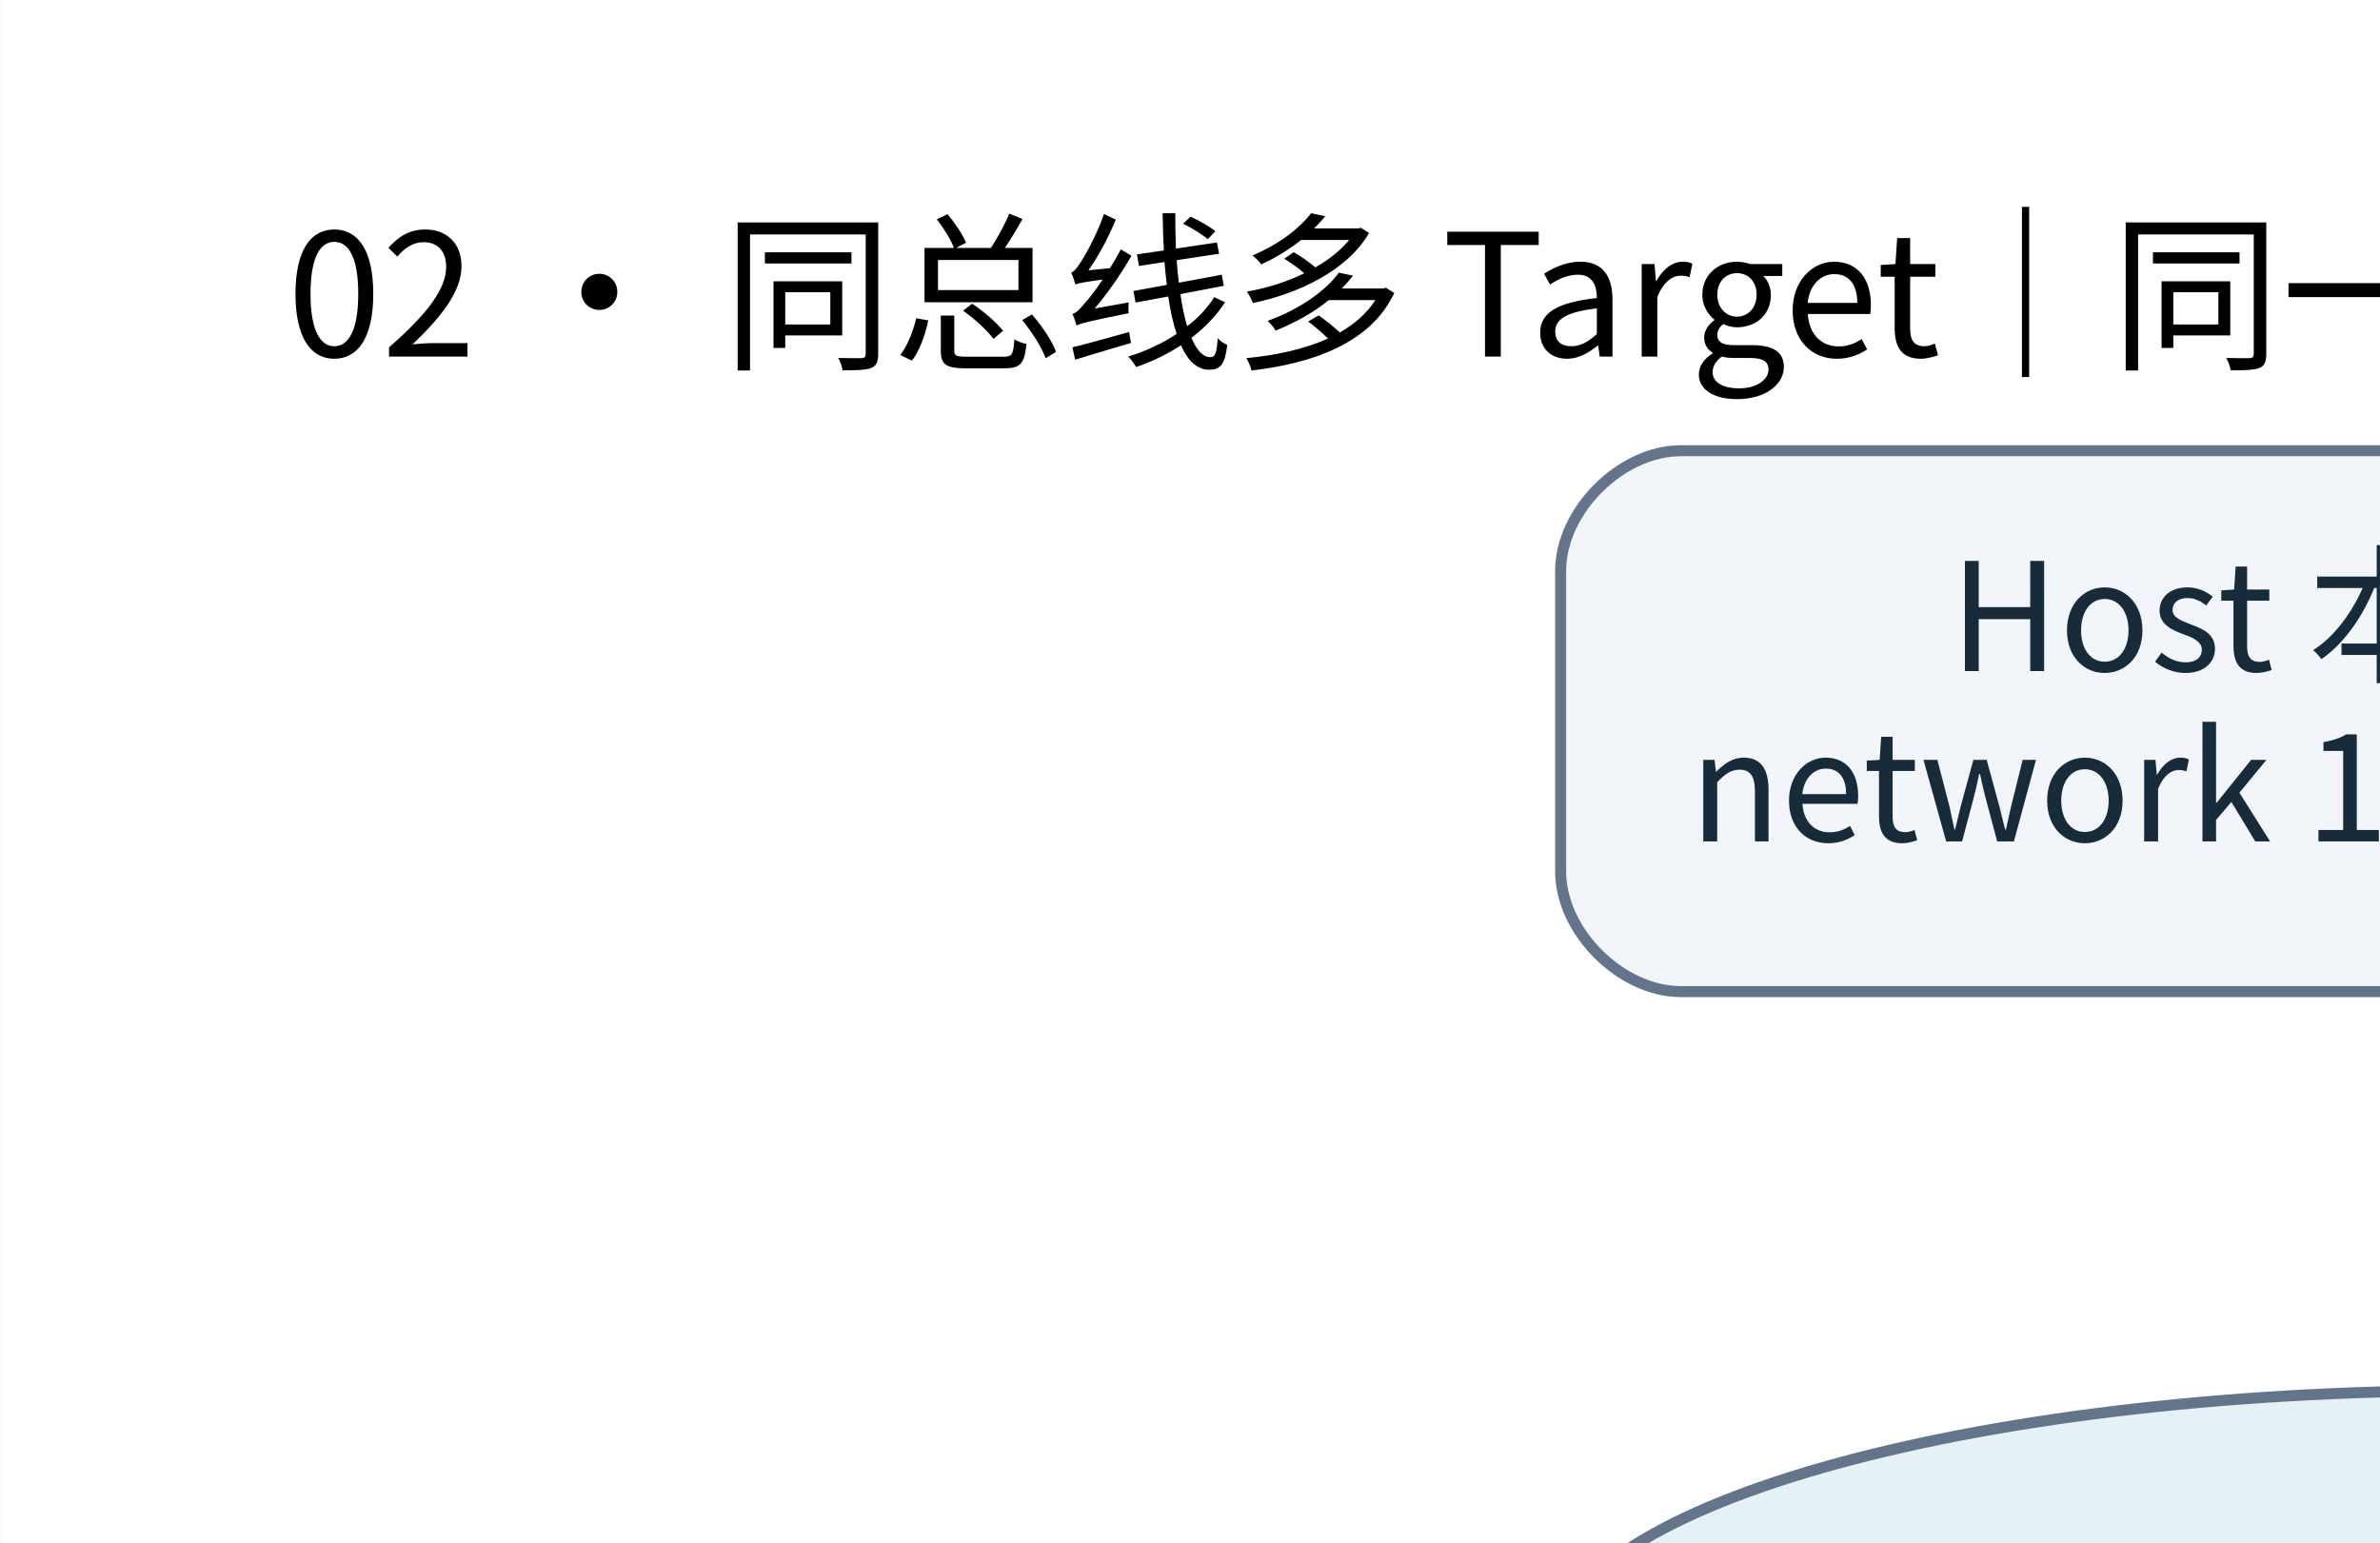
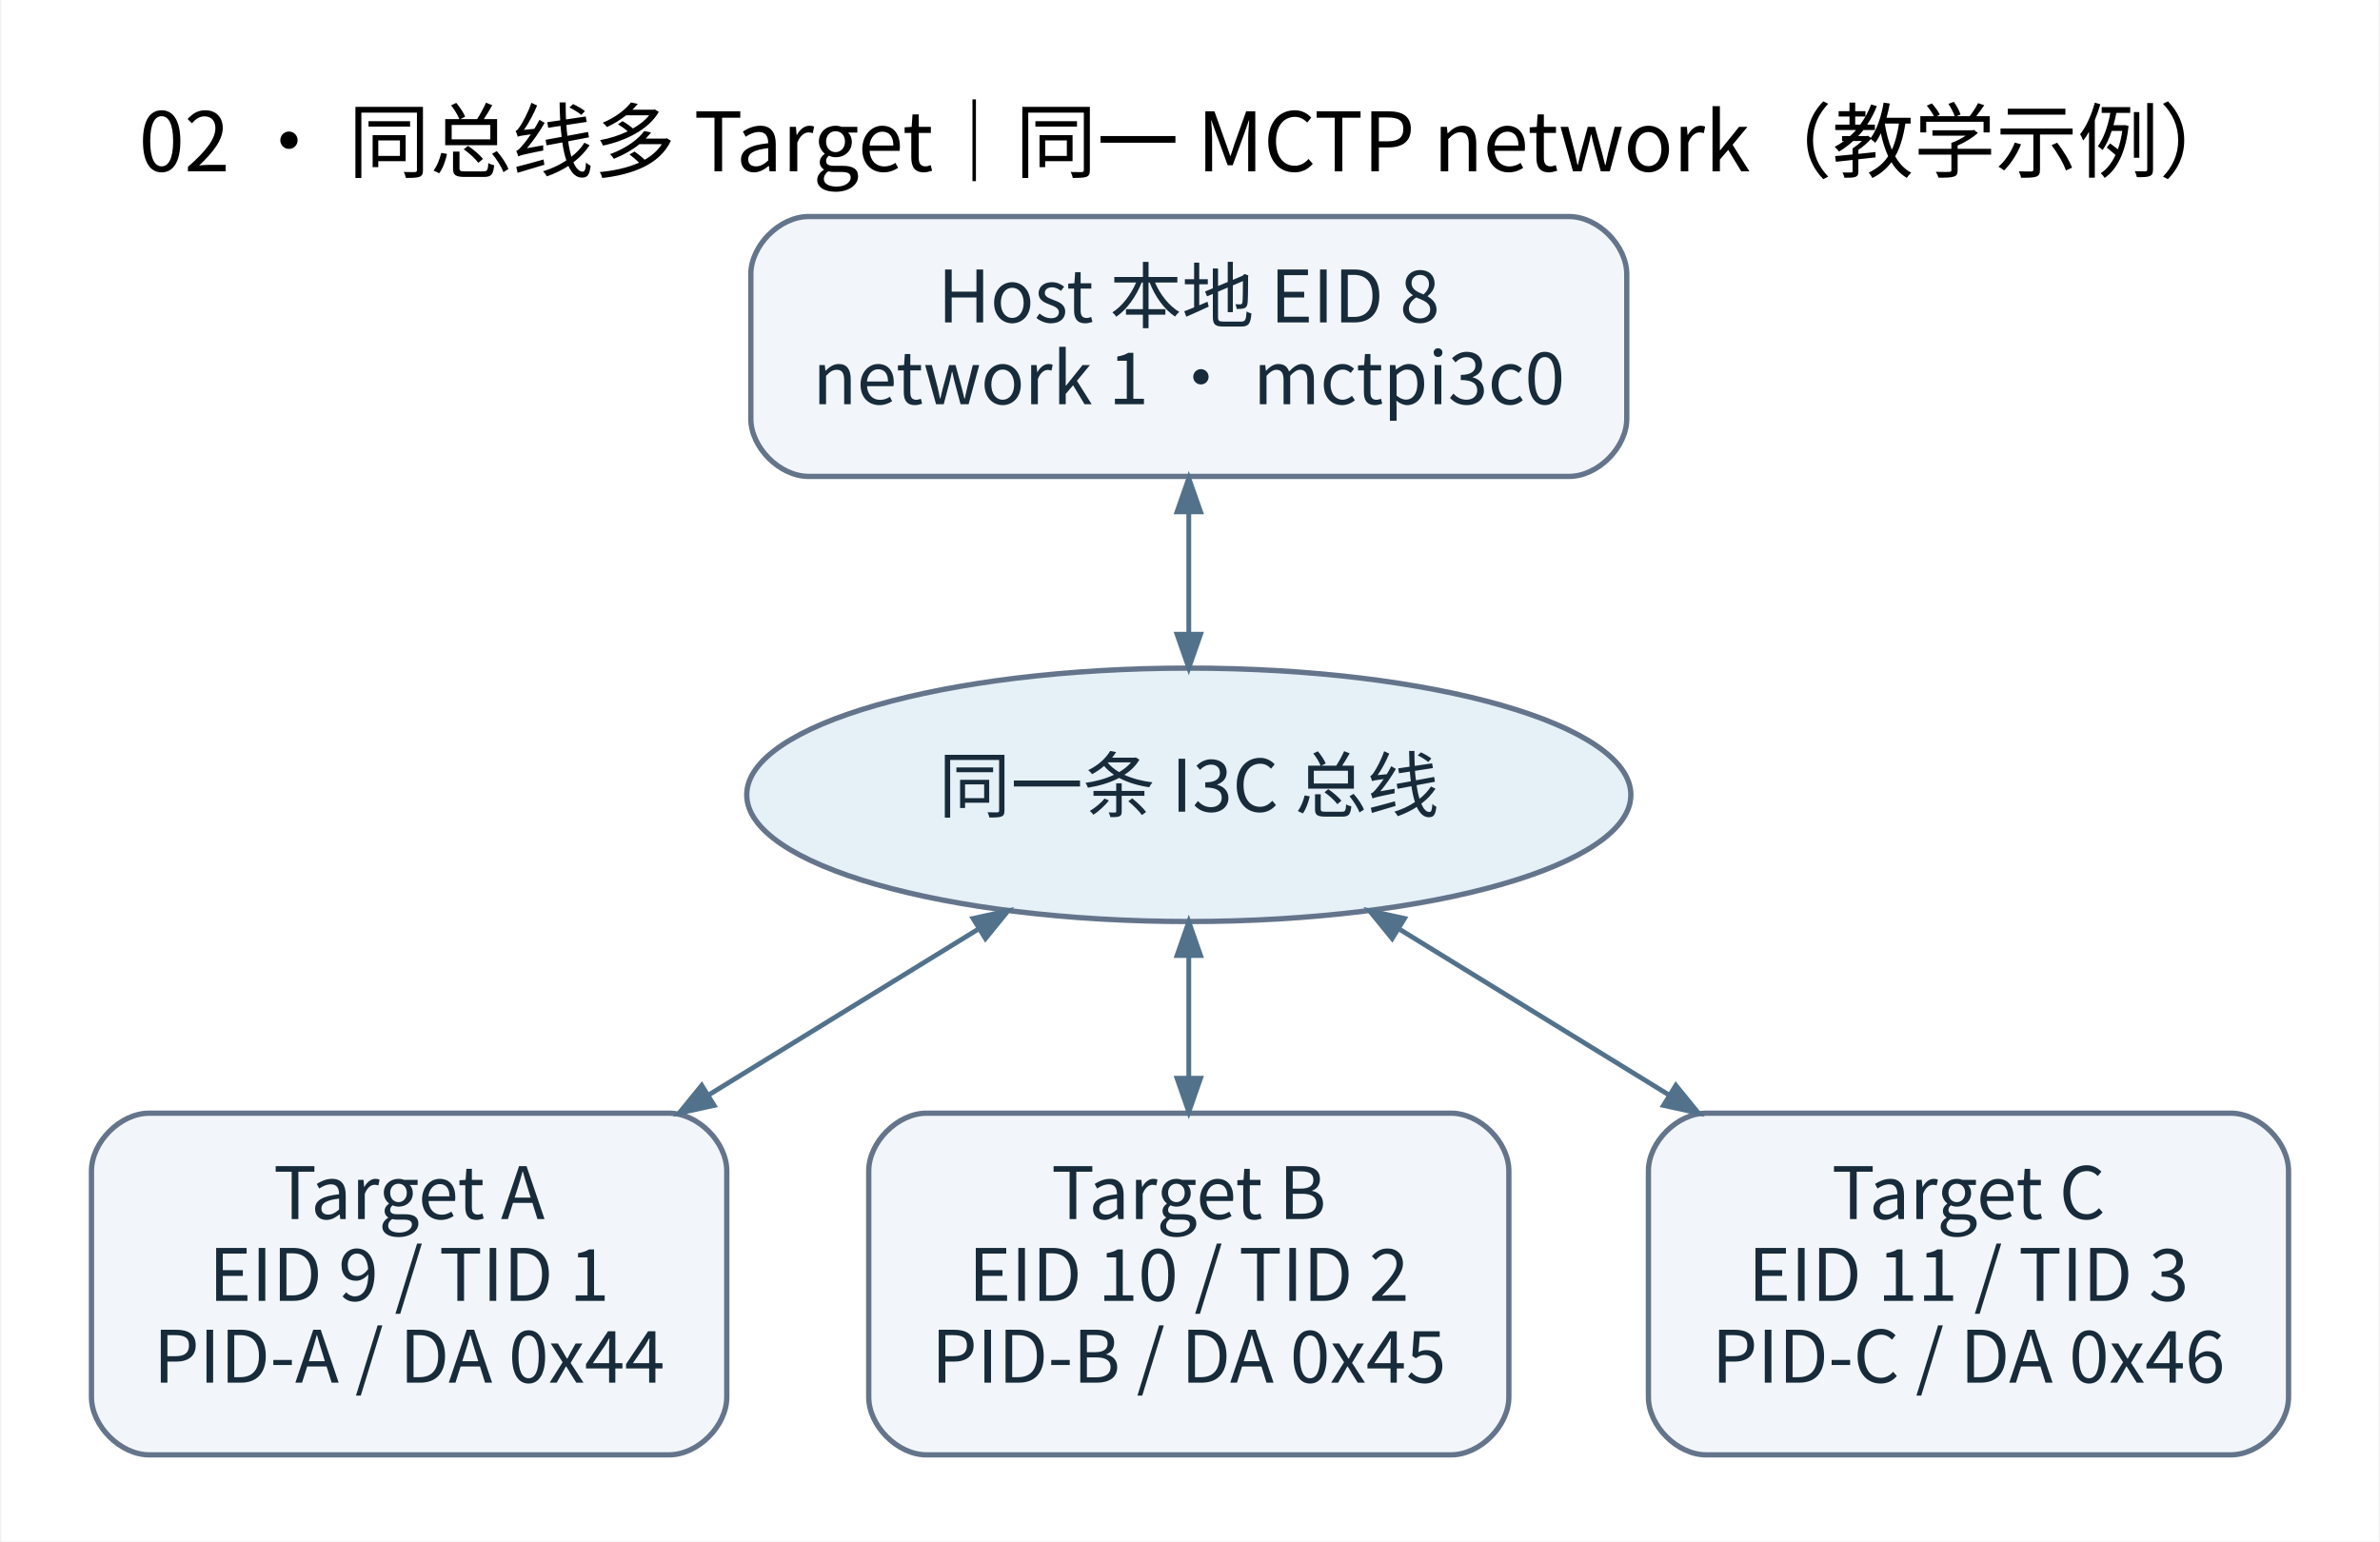
- <svg xmlns="http://www.w3.org/2000/svg" width="1029pt" height="667pt" viewBox="0.00 0.00 494.00 320.33">
-   <g id="graph0" class="graph" transform="scale(2.08 2.08) rotate(0) translate(18 302.33)">
+ <svg xmlns="http://www.w3.org/2000/svg" width="494pt" height="320pt" viewBox="0.00 0.00 494.00 320.33">
+   <g id="graph0" class="graph" transform="scale(1 1) rotate(0) translate(18 302.33)">
    <polygon fill="white" stroke="transparent" points="-18,18 -18,-302.33 476,-302.33 476,18 -18,18" />
    <text text-anchor="middle" x="229" y="-266.73" font-family="Noto Sans CJK SC" font-size="17.00">02 · 同总线多 Target｜同一 MCTP network（教学示例）</text>
    <g id="node1" class="node">
      <path fill="#f2f6fa" stroke="#64748b" stroke-width="1.1" d="M307.75,-257.33C307.75,-257.33 149.75,-257.33 149.75,-257.33 143.75,-257.33 137.75,-251.33 137.75,-245.33 137.75,-245.33 137.75,-215.33 137.75,-215.33 137.75,-209.33 143.75,-203.33 149.75,-203.33 149.75,-203.33 307.75,-203.33 307.75,-203.33 313.75,-203.33 319.75,-209.33 319.75,-215.33 319.75,-215.33 319.75,-245.33 319.75,-245.33 319.75,-251.33 313.75,-257.33 307.75,-257.33" />
      <text text-anchor="middle" x="228.75" y="-235.33" font-family="Noto Sans CJK SC" font-size="15.00" fill="#172b3a">Host 本地 EID 8</text>
      <text text-anchor="middle" x="228.75" y="-218.33" font-family="Noto Sans CJK SC" font-size="15.00" fill="#172b3a">network 1 · mctpi3c0</text>
    </g>
    <g id="node2" class="node">
      <ellipse fill="#e5f0f7" stroke="#64748b" stroke-width="1.1" cx="228.75" cy="-137.16" rx="91.85" ry="26.33" />
      <text text-anchor="middle" x="228.75" y="-133.66" font-family="Noto Sans CJK SC" font-size="15.00" fill="#172b3a">同一条 I3C 总线</text>
    </g>
    <g id="edge1" class="edge">
      <path fill="none" stroke="#52728c" d="M228.75,-195.76C228.75,-187.61 228.75,-178.89 228.75,-170.78" />
      <polygon fill="#52728c" stroke="#52728c" points="226.3,-195.96 228.75,-202.96 231.2,-195.96 226.3,-195.96" />
      <polygon fill="#52728c" stroke="#52728c" points="231.2,-170.53 228.75,-163.53 226.3,-170.53 231.2,-170.53" />
    </g>
    <g id="node3" class="node">
      <path fill="#f2f6fa" stroke="#64748b" stroke-width="1.1" d="M120.75,-71C120.75,-71 12.75,-71 12.75,-71 6.75,-71 0.75,-65 0.75,-59 0.75,-59 0.75,-12 0.75,-12 0.75,-6 6.75,0 12.75,0 12.75,0 120.75,0 120.75,0 126.75,0 132.75,-6 132.75,-12 132.75,-12 132.75,-59 132.75,-59 132.75,-65 126.75,-71 120.75,-71" />
      <text text-anchor="middle" x="66.75" y="-49" font-family="Noto Sans CJK SC" font-size="15.00" fill="#172b3a">Target A</text>
      <text text-anchor="middle" x="66.75" y="-32" font-family="Noto Sans CJK SC" font-size="15.00" fill="#172b3a">EID 9 / TID 1</text>
      <text text-anchor="middle" x="66.75" y="-15" font-family="Noto Sans CJK SC" font-size="15.00" fill="#172b3a">PID-A / DA 0x44</text>
    </g>
    <g id="edge2" class="edge">
      <path fill="none" stroke="#52728c" d="M184.85,-109.15C167.69,-98.6 147.71,-86.31 129.12,-74.87" />
      <polygon fill="#52728c" stroke="#52728c" points="183.93,-111.47 191.18,-113.05 186.5,-107.29 183.93,-111.47" />
      <polygon fill="#52728c" stroke="#52728c" points="130.12,-72.61 122.87,-71.03 127.55,-76.78 130.12,-72.61" />
    </g>
    <g id="node4" class="node">
      <path fill="#f2f6fa" stroke="#64748b" stroke-width="1.1" d="M283.25,-71C283.25,-71 174.25,-71 174.25,-71 168.25,-71 162.25,-65 162.25,-59 162.25,-59 162.25,-12 162.25,-12 162.25,-6 168.25,0 174.25,0 174.25,0 283.25,0 283.25,0 289.25,0 295.25,-6 295.25,-12 295.25,-12 295.25,-59 295.25,-59 295.25,-65 289.25,-71 283.25,-71" />
      <text text-anchor="middle" x="228.75" y="-49" font-family="Noto Sans CJK SC" font-size="15.00" fill="#172b3a">Target B</text>
      <text text-anchor="middle" x="228.75" y="-32" font-family="Noto Sans CJK SC" font-size="15.00" fill="#172b3a">EID 10 / TID 2</text>
      <text text-anchor="middle" x="228.75" y="-15" font-family="Noto Sans CJK SC" font-size="15.00" fill="#172b3a">PID-B / DA 0x45</text>
    </g>
    <g id="edge3" class="edge">
      <path fill="none" stroke="#52728c" d="M228.75,-103.47C228.75,-95.49 228.75,-86.84 228.75,-78.49" />
      <polygon fill="#52728c" stroke="#52728c" points="226.3,-103.76 228.75,-110.76 231.2,-103.76 226.3,-103.76" />
      <polygon fill="#52728c" stroke="#52728c" points="231.2,-78.26 228.75,-71.26 226.3,-78.26 231.2,-78.26" />
    </g>
    <g id="node5" class="node">
      <path fill="#f2f6fa" stroke="#64748b" stroke-width="1.1" d="M445.25,-71C445.25,-71 336.25,-71 336.25,-71 330.25,-71 324.25,-65 324.25,-59 324.25,-59 324.25,-12 324.25,-12 324.25,-6 330.25,0 336.25,0 336.25,0 445.25,0 445.25,0 451.25,0 457.25,-6 457.25,-12 457.25,-12 457.25,-59 457.25,-59 457.25,-65 451.25,-71 445.25,-71" />
      <text text-anchor="middle" x="390.75" y="-49" font-family="Noto Sans CJK SC" font-size="15.00" fill="#172b3a">Target C</text>
      <text text-anchor="middle" x="390.75" y="-32" font-family="Noto Sans CJK SC" font-size="15.00" fill="#172b3a">EID 11 / TID 3</text>
      <text text-anchor="middle" x="390.75" y="-15" font-family="Noto Sans CJK SC" font-size="15.00" fill="#172b3a">PID-C / DA 0x46</text>
    </g>
    <g id="edge4" class="edge">
      <path fill="none" stroke="#52728c" d="M272.65,-109.15C289.81,-98.6 309.79,-86.31 328.38,-74.87" />
      <polygon fill="#52728c" stroke="#52728c" points="271,-107.29 266.32,-113.05 273.57,-111.47 271,-107.29" />
      <polygon fill="#52728c" stroke="#52728c" points="329.95,-76.78 334.63,-71.03 327.38,-72.61 329.95,-76.78" />
    </g>
  </g>
</svg>
